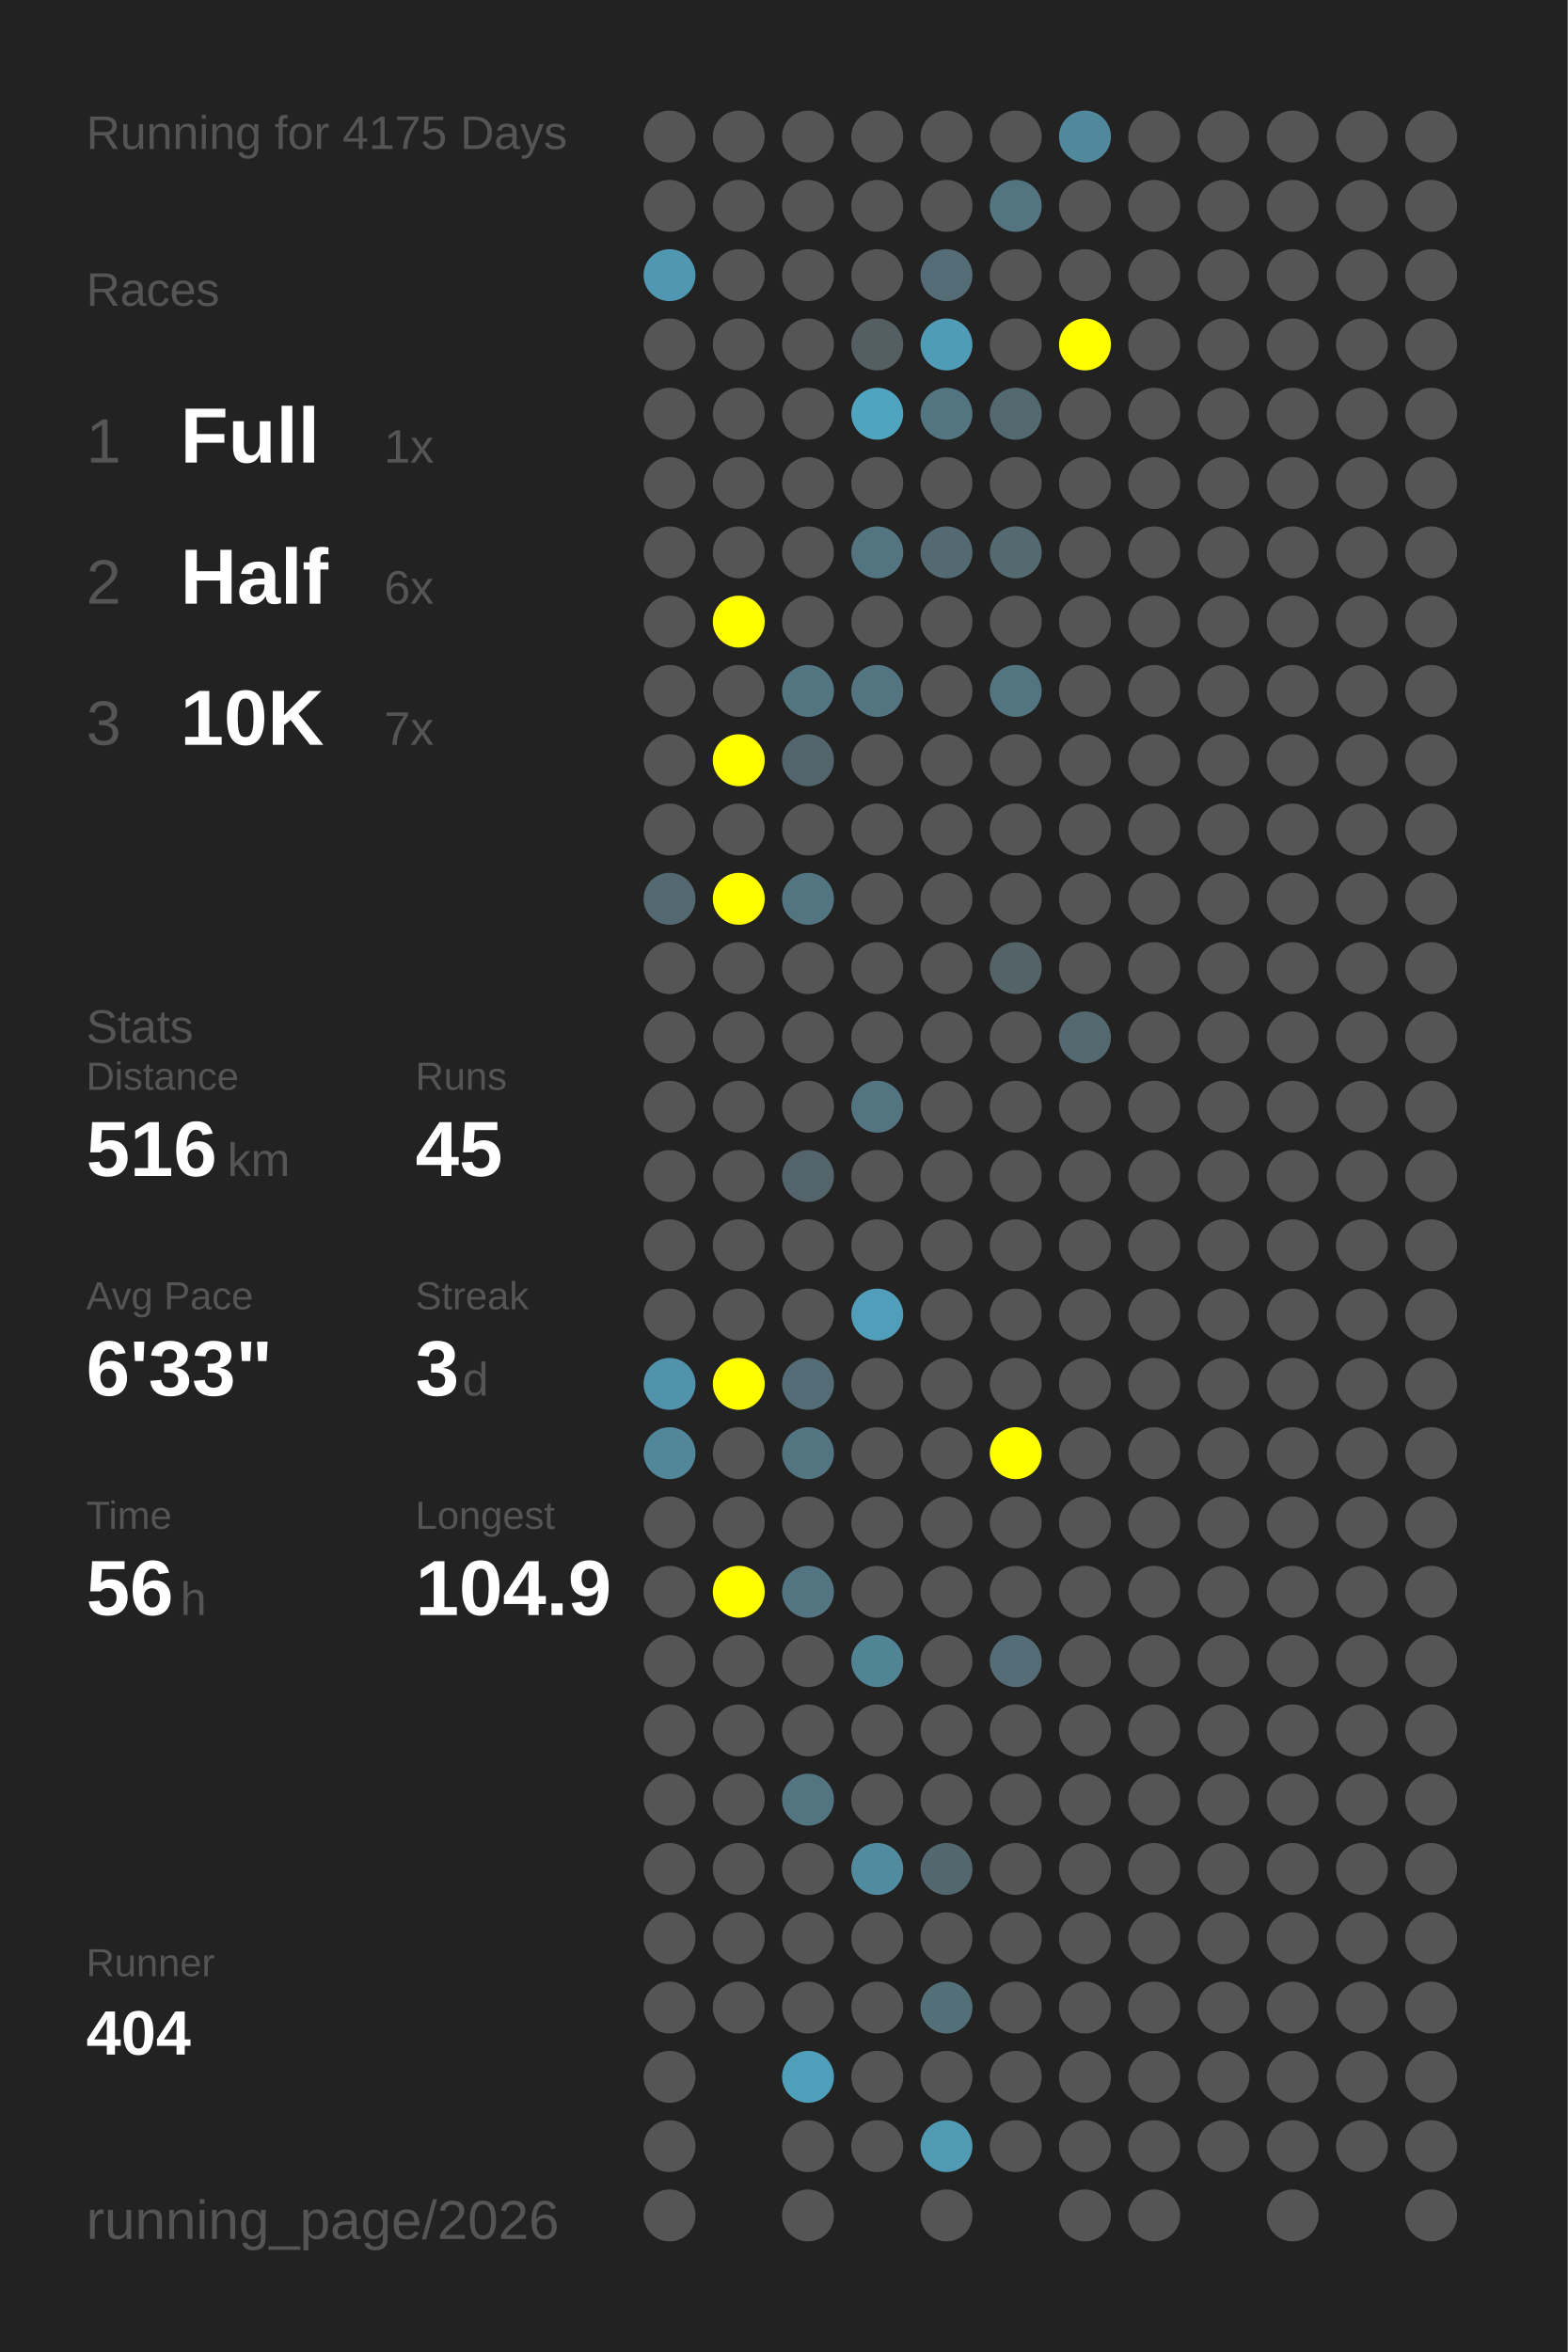
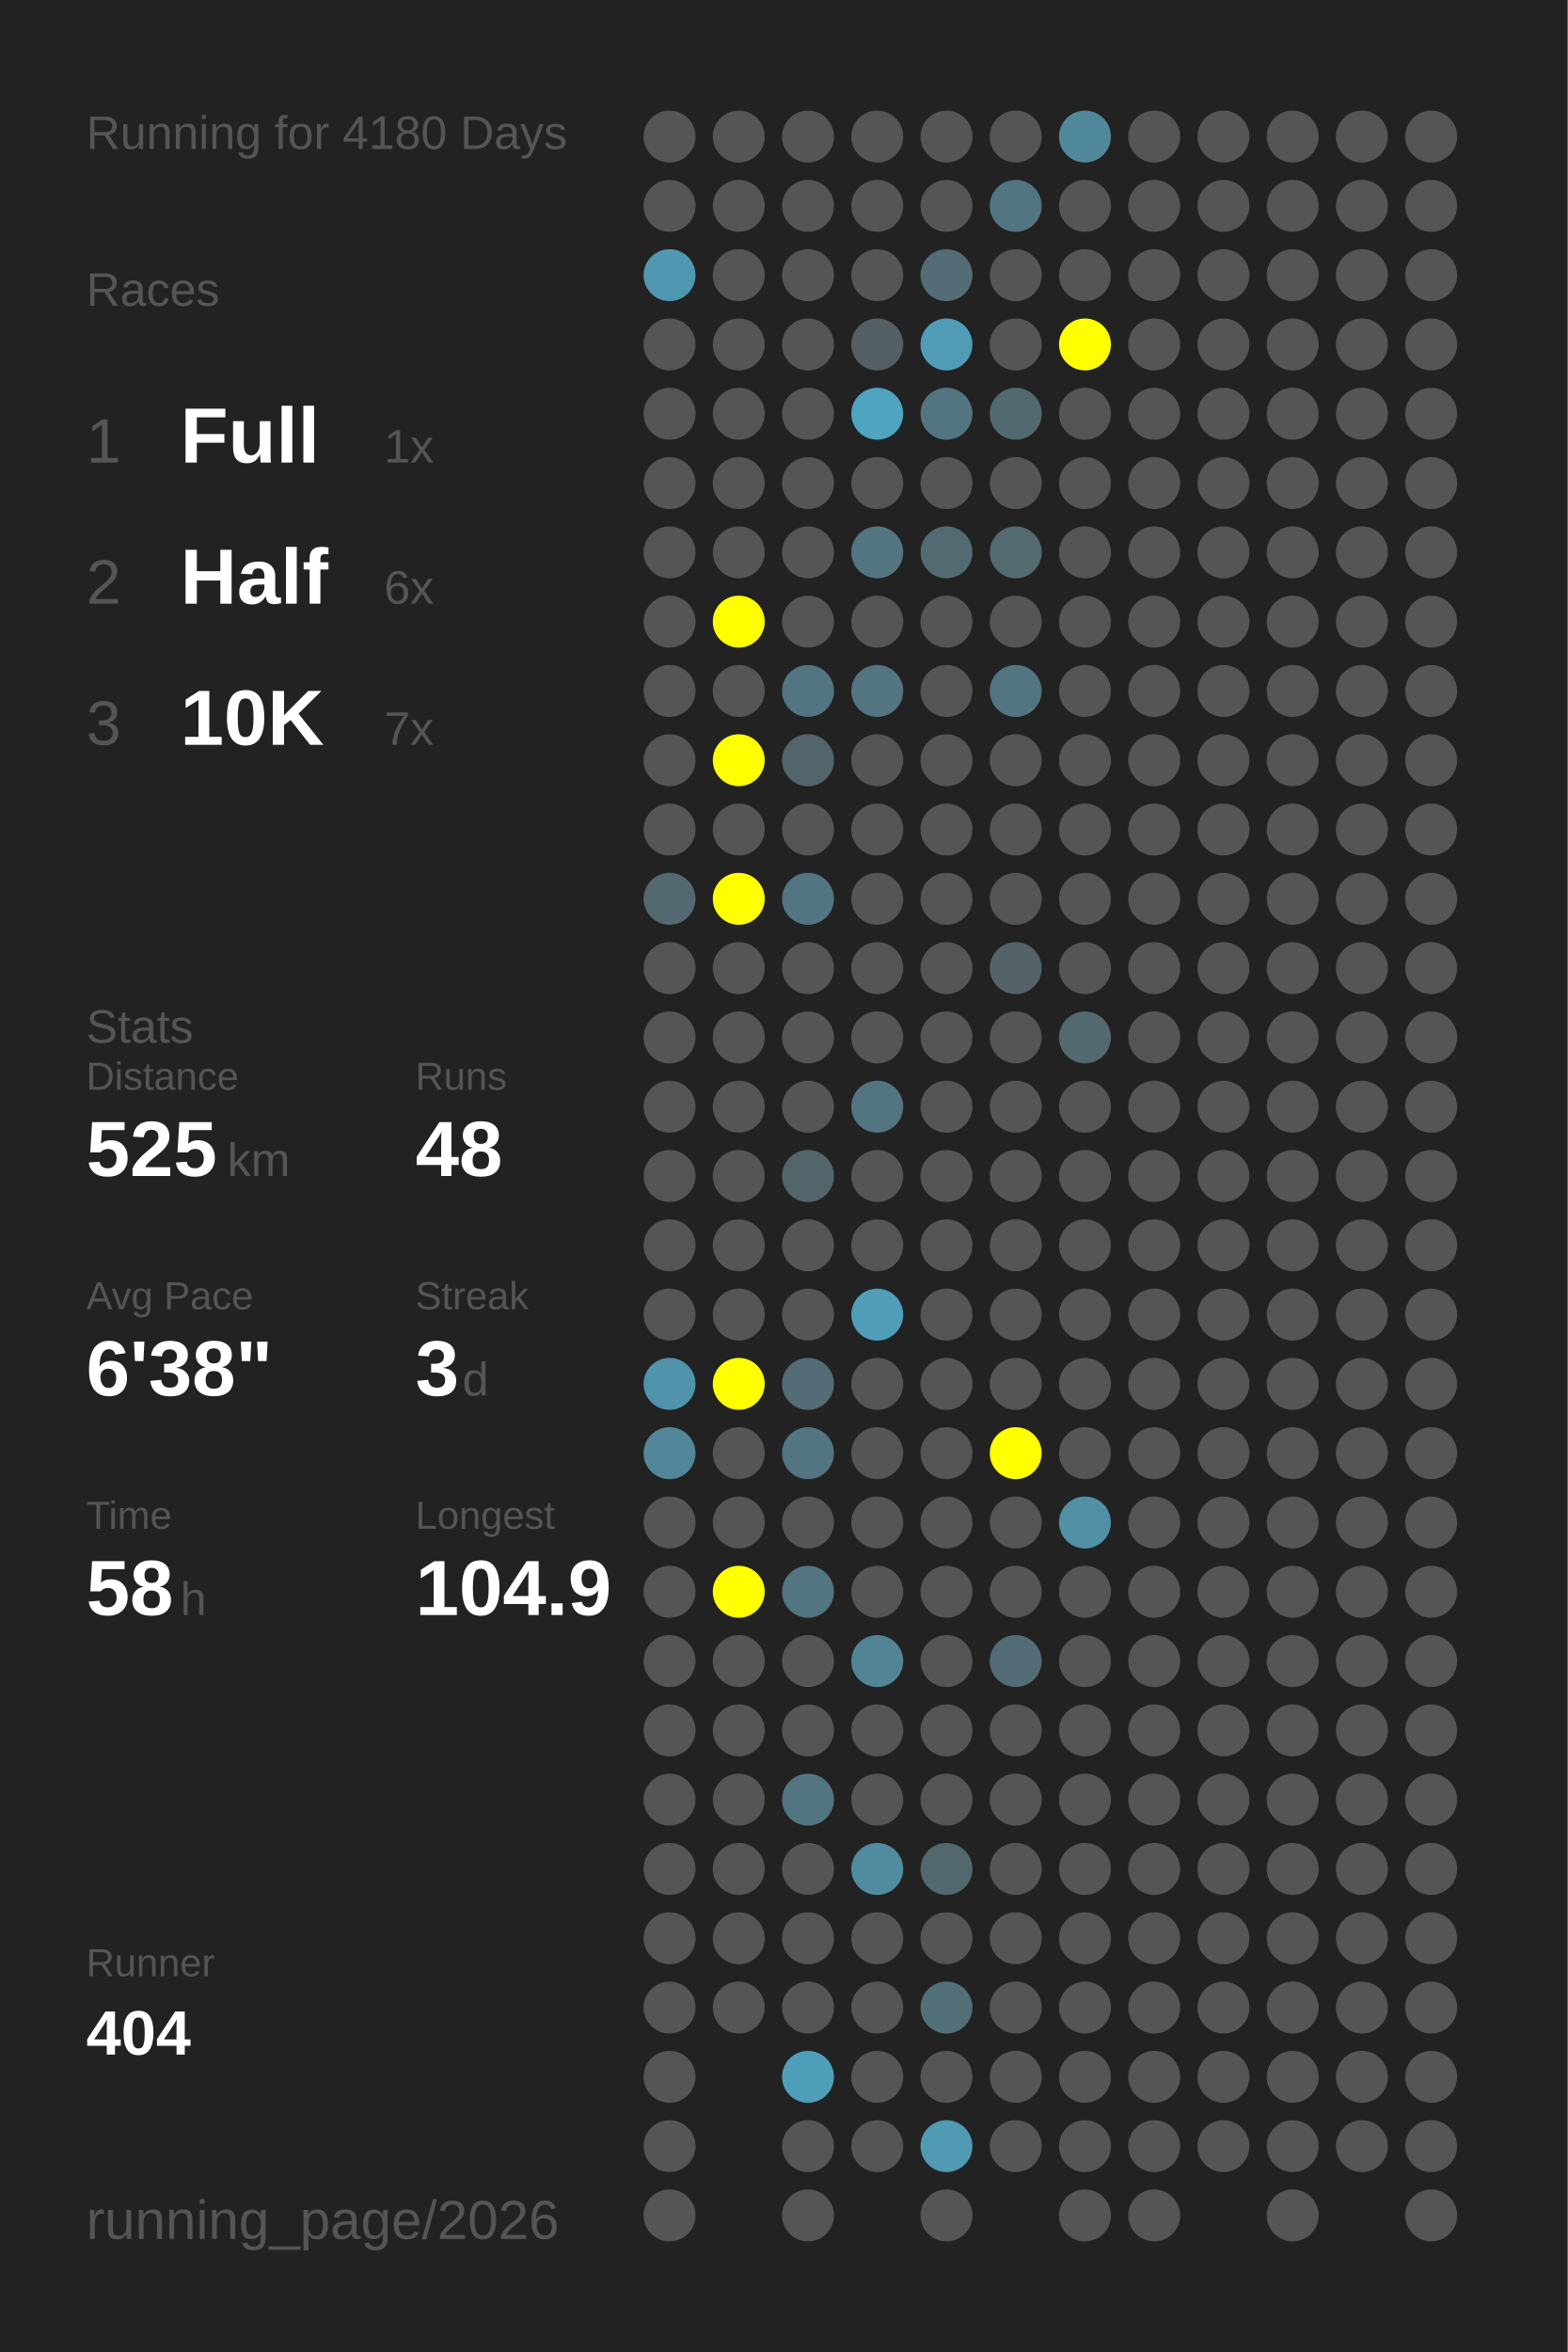
<svg xmlns="http://www.w3.org/2000/svg" baseProfile="full" height="300mm" version="1.1" viewBox="0,0,200,300" width="200mm">
  <defs />
  <rect fill="#222222" height="300" width="200" x="0" y="0" />
-   <text fill="#555555" style="font-size:6px; font-family:Arial;" x="11" y="19">Running for 4175 Days</text>
+   <text fill="#555555" style="font-size:6px; font-family:Arial;" x="11" y="19">Running for 4180 Days</text>
  <text fill="#555555" style="font-size:6px; font-family:Arial;" x="11" y="39">Races</text>
  <text fill="#555555" style="font-size:8px; font-family:Arial;" x="11" y="59">1</text>
  <text fill="#FFFFFF" style="font-size:10px; font-family:Arial; font-weight:bold;" x="23" y="59">Full</text>
  <text fill="#555555" style="font-size:6px; font-family:Arial;" x="49" y="59">1x</text>
  <text fill="#555555" style="font-size:8px; font-family:Arial;" x="11" y="77">2</text>
  <text fill="#FFFFFF" style="font-size:10px; font-family:Arial; font-weight:bold;" x="23" y="77">Half</text>
  <text fill="#555555" style="font-size:6px; font-family:Arial;" x="49" y="77">6x</text>
  <text fill="#555555" style="font-size:8px; font-family:Arial;" x="11" y="95">3</text>
  <text fill="#FFFFFF" style="font-size:10px; font-family:Arial; font-weight:bold;" x="23" y="95">10K</text>
  <text fill="#555555" style="font-size:6px; font-family:Arial;" x="49" y="95">7x</text>
  <text fill="#555555" style="font-size:6px; font-family:Arial;" x="11" y="133">Stats</text>
  <text fill="#555555" style="font-size:5px; font-family:Arial;" x="11" y="139">Distance</text>
-   <text fill="#FFFFFF" style="font-size:10px; font-family:Arial; font-weight:bold;" x="11" y="150">516</text>
+   <text fill="#FFFFFF" style="font-size:10px; font-family:Arial; font-weight:bold;" x="11" y="150">525</text>
  <text fill="#555555" style="font-size:6px; font-family:Arial;" x="29" y="150">km</text>
  <text fill="#555555" style="font-size:5px; font-family:Arial;" x="53" y="139">Runs</text>
-   <text fill="#FFFFFF" style="font-size:10px; font-family:Arial; font-weight:bold;" x="53" y="150">45</text>
+   <text fill="#FFFFFF" style="font-size:10px; font-family:Arial; font-weight:bold;" x="53" y="150">48</text>
  <text fill="#555555" style="font-size:5px; font-family:Arial;" x="11" y="167">Avg Pace</text>
-   <text fill="#FFFFFF" style="font-size:10px; font-family:Arial; font-weight:bold;" x="11" y="178">6'33"</text>
+   <text fill="#FFFFFF" style="font-size:10px; font-family:Arial; font-weight:bold;" x="11" y="178">6'38"</text>
  <text fill="#555555" style="font-size:5px; font-family:Arial;" x="53" y="167">Streak</text>
  <text fill="#FFFFFF" style="font-size:10px; font-family:Arial; font-weight:bold;" x="53" y="178">3</text>
  <text fill="#555555" style="font-size:6px; font-family:Arial;" x="59" y="178">d</text>
  <text fill="#555555" style="font-size:5px; font-family:Arial;" x="11" y="195">Time</text>
-   <text fill="#FFFFFF" style="font-size:10px; font-family:Arial; font-weight:bold;" x="11" y="206">56</text>
+   <text fill="#FFFFFF" style="font-size:10px; font-family:Arial; font-weight:bold;" x="11" y="206">58</text>
  <text fill="#555555" style="font-size:6px; font-family:Arial;" x="23" y="206">h</text>
  <text fill="#555555" style="font-size:5px; font-family:Arial;" x="53" y="195">Longest</text>
  <text fill="#FFFFFF" style="font-size:10px; font-family:Arial; font-weight:bold;" x="53" y="206">104.9</text>
  <text fill="#555555" style="font-size:5px; font-family:Arial;" x="11" y="252.065">Runner</text>
  <text fill="#FFFFFF" style="font-size:8px; font-family:Arial; font-weight:bold;" x="11" y="262.065">404</text>
  <text fill="#555555" style="font-size:7px; font-family:Arial;" x="11" y="285.581">running_page/2026</text>
  <circle cx="85.417" cy="17.419" fill="#555555" r="3.312" />
  <circle cx="85.417" cy="26.258" fill="#555555" r="3.312" />
  <circle cx="85.417" cy="35.097" fill="#5098b1" r="3.312" />
  <circle cx="85.417" cy="43.935" fill="#555555" r="3.312" />
  <circle cx="85.417" cy="52.774" fill="#555555" r="3.312" />
  <circle cx="85.417" cy="61.613" fill="#555555" r="3.312" />
  <circle cx="85.417" cy="70.452" fill="#555555" r="3.312" />
  <circle cx="85.417" cy="79.29" fill="#555555" r="3.312" />
  <circle cx="85.417" cy="88.129" fill="#555555" r="3.312" />
  <circle cx="85.417" cy="96.968" fill="#555555" r="3.312" />
  <circle cx="85.417" cy="105.806" fill="#555555" r="3.312" />
  <circle cx="85.417" cy="114.645" fill="#536870" r="3.312" />
  <circle cx="85.417" cy="123.484" fill="#555555" r="3.312" />
  <circle cx="85.417" cy="132.323" fill="#555555" r="3.312" />
  <circle cx="85.417" cy="141.161" fill="#555555" r="3.312" />
  <circle cx="85.417" cy="150" fill="#555555" r="3.312" />
  <circle cx="85.417" cy="158.839" fill="#555555" r="3.312" />
  <circle cx="85.417" cy="167.677" fill="#555555" r="3.312" />
  <circle cx="85.417" cy="176.516" fill="#5093aa" r="3.312" />
  <circle cx="85.417" cy="185.355" fill="#518799" r="3.312" />
  <circle cx="85.417" cy="194.194" fill="#555555" r="3.312" />
  <circle cx="85.417" cy="203.032" fill="#555555" r="3.312" />
  <circle cx="85.417" cy="211.871" fill="#555555" r="3.312" />
  <circle cx="85.417" cy="220.71" fill="#555555" r="3.312" />
  <circle cx="85.417" cy="229.548" fill="#555555" r="3.312" />
  <circle cx="85.417" cy="238.387" fill="#555555" r="3.312" />
  <circle cx="85.417" cy="247.226" fill="#555555" r="3.312" />
  <circle cx="85.417" cy="256.065" fill="#555555" r="3.312" />
  <circle cx="85.417" cy="264.903" fill="#555555" r="3.312" />
  <circle cx="85.417" cy="273.742" fill="#555555" r="3.312" />
  <circle cx="85.417" cy="282.581" fill="#555555" r="3.312" />
  <circle cx="94.25" cy="17.419" fill="#555555" r="3.312" />
  <circle cx="94.25" cy="26.258" fill="#555555" r="3.312" />
  <circle cx="94.25" cy="35.097" fill="#555555" r="3.312" />
  <circle cx="94.25" cy="43.935" fill="#555555" r="3.312" />
  <circle cx="94.25" cy="52.774" fill="#555555" r="3.312" />
  <circle cx="94.25" cy="61.613" fill="#555555" r="3.312" />
  <circle cx="94.25" cy="70.452" fill="#555555" r="3.312" />
  <circle cx="94.25" cy="79.29" fill="#FFFF00" r="3.312" />
  <circle cx="94.25" cy="88.129" fill="#555555" r="3.312" />
  <circle cx="94.25" cy="96.968" fill="#FFFF00" r="3.312" />
  <circle cx="94.25" cy="105.806" fill="#555555" r="3.312" />
  <circle cx="94.25" cy="114.645" fill="#FFFF00" r="3.312" />
  <circle cx="94.25" cy="123.484" fill="#555555" r="3.312" />
  <circle cx="94.25" cy="132.323" fill="#555555" r="3.312" />
  <circle cx="94.25" cy="141.161" fill="#555555" r="3.312" />
  <circle cx="94.25" cy="150" fill="#555555" r="3.312" />
  <circle cx="94.25" cy="158.839" fill="#555555" r="3.312" />
  <circle cx="94.25" cy="167.677" fill="#555555" r="3.312" />
  <circle cx="94.25" cy="176.516" fill="#FFFF00" r="3.312" />
  <circle cx="94.25" cy="185.355" fill="#555555" r="3.312" />
  <circle cx="94.25" cy="194.194" fill="#555555" r="3.312" />
  <circle cx="94.25" cy="203.032" fill="#FFFF00" r="3.312" />
  <circle cx="94.25" cy="211.871" fill="#555555" r="3.312" />
  <circle cx="94.25" cy="220.71" fill="#555555" r="3.312" />
  <circle cx="94.25" cy="229.548" fill="#555555" r="3.312" />
  <circle cx="94.25" cy="238.387" fill="#555555" r="3.312" />
  <circle cx="94.25" cy="247.226" fill="#555555" r="3.312" />
  <circle cx="94.25" cy="256.065" fill="#555555" r="3.312" />
  <circle cx="103.083" cy="17.419" fill="#555555" r="3.312" />
  <circle cx="103.083" cy="26.258" fill="#555555" r="3.312" />
  <circle cx="103.083" cy="35.097" fill="#555555" r="3.312" />
  <circle cx="103.083" cy="43.935" fill="#555555" r="3.312" />
  <circle cx="103.083" cy="52.774" fill="#555555" r="3.312" />
  <circle cx="103.083" cy="61.613" fill="#555555" r="3.312" />
  <circle cx="103.083" cy="70.452" fill="#555555" r="3.312" />
  <circle cx="103.083" cy="79.29" fill="#555555" r="3.312" />
  <circle cx="103.083" cy="88.129" fill="#527581" r="3.312" />
  <circle cx="103.083" cy="96.968" fill="#53656c" r="3.312" />
  <circle cx="103.083" cy="105.806" fill="#555555" r="3.312" />
  <circle cx="103.083" cy="114.645" fill="#527581" r="3.312" />
  <circle cx="103.083" cy="123.484" fill="#555555" r="3.312" />
  <circle cx="103.083" cy="132.323" fill="#555555" r="3.312" />
  <circle cx="103.083" cy="141.161" fill="#555555" r="3.312" />
  <circle cx="103.083" cy="150" fill="#53656b" r="3.312" />
  <circle cx="103.083" cy="158.839" fill="#555555" r="3.312" />
  <circle cx="103.083" cy="167.677" fill="#555555" r="3.312" />
  <circle cx="103.083" cy="176.516" fill="#536c75" r="3.312" />
  <circle cx="103.083" cy="185.355" fill="#527581" r="3.312" />
  <circle cx="103.083" cy="194.194" fill="#555555" r="3.312" />
  <circle cx="103.083" cy="203.032" fill="#527581" r="3.312" />
  <circle cx="103.083" cy="211.871" fill="#555555" r="3.312" />
  <circle cx="103.083" cy="220.71" fill="#555555" r="3.312" />
  <circle cx="103.083" cy="229.548" fill="#527581" r="3.312" />
  <circle cx="103.083" cy="238.387" fill="#555555" r="3.312" />
  <circle cx="103.083" cy="247.226" fill="#555555" r="3.312" />
  <circle cx="103.083" cy="256.065" fill="#555555" r="3.312" />
  <circle cx="103.083" cy="264.903" fill="#509fba" r="3.312" />
  <circle cx="103.083" cy="273.742" fill="#555555" r="3.312" />
  <circle cx="103.083" cy="282.581" fill="#555555" r="3.312" />
  <circle cx="111.917" cy="17.419" fill="#555555" r="3.312" />
  <circle cx="111.917" cy="26.258" fill="#555555" r="3.312" />
  <circle cx="111.917" cy="35.097" fill="#555555" r="3.312" />
  <circle cx="111.917" cy="43.935" fill="#545f63" r="3.312" />
  <circle cx="111.917" cy="52.774" fill="#4fa4c0" r="3.312" />
  <circle cx="111.917" cy="61.613" fill="#555555" r="3.312" />
  <circle cx="111.917" cy="70.452" fill="#527581" r="3.312" />
  <circle cx="111.917" cy="79.29" fill="#555555" r="3.312" />
  <circle cx="111.917" cy="88.129" fill="#527581" r="3.312" />
  <circle cx="111.917" cy="96.968" fill="#555555" r="3.312" />
  <circle cx="111.917" cy="105.806" fill="#555555" r="3.312" />
  <circle cx="111.917" cy="114.645" fill="#555555" r="3.312" />
  <circle cx="111.917" cy="123.484" fill="#555555" r="3.312" />
  <circle cx="111.917" cy="132.323" fill="#555555" r="3.312" />
  <circle cx="111.917" cy="141.161" fill="#527581" r="3.312" />
  <circle cx="111.917" cy="150" fill="#555555" r="3.312" />
  <circle cx="111.917" cy="158.839" fill="#555555" r="3.312" />
  <circle cx="111.917" cy="167.677" fill="#509eb9" r="3.312" />
  <circle cx="111.917" cy="176.516" fill="#555555" r="3.312" />
  <circle cx="111.917" cy="185.355" fill="#555555" r="3.312" />
  <circle cx="111.917" cy="194.194" fill="#555555" r="3.312" />
  <circle cx="111.917" cy="203.032" fill="#555555" r="3.312" />
  <circle cx="111.917" cy="211.871" fill="#518495" r="3.312" />
  <circle cx="111.917" cy="220.71" fill="#555555" r="3.312" />
  <circle cx="111.917" cy="229.548" fill="#555555" r="3.312" />
  <circle cx="111.917" cy="238.387" fill="#518b9f" r="3.312" />
  <circle cx="111.917" cy="247.226" fill="#555555" r="3.312" />
  <circle cx="111.917" cy="256.065" fill="#555555" r="3.312" />
  <circle cx="111.917" cy="264.903" fill="#555555" r="3.312" />
  <circle cx="111.917" cy="273.742" fill="#555555" r="3.312" />
  <circle cx="120.75" cy="17.419" fill="#555555" r="3.312" />
  <circle cx="120.75" cy="26.258" fill="#555555" r="3.312" />
  <circle cx="120.75" cy="35.097" fill="#536c75" r="3.312" />
  <circle cx="120.75" cy="43.935" fill="#509cb6" r="3.312" />
  <circle cx="120.75" cy="52.774" fill="#527581" r="3.312" />
  <circle cx="120.75" cy="61.613" fill="#555555" r="3.312" />
  <circle cx="120.75" cy="70.452" fill="#536a72" r="3.312" />
  <circle cx="120.75" cy="79.29" fill="#555555" r="3.312" />
  <circle cx="120.75" cy="88.129" fill="#555555" r="3.312" />
  <circle cx="120.75" cy="96.968" fill="#555555" r="3.312" />
  <circle cx="120.75" cy="105.806" fill="#555555" r="3.312" />
  <circle cx="120.75" cy="114.645" fill="#555555" r="3.312" />
  <circle cx="120.75" cy="123.484" fill="#555555" r="3.312" />
  <circle cx="120.75" cy="132.323" fill="#555555" r="3.312" />
  <circle cx="120.75" cy="141.161" fill="#555555" r="3.312" />
  <circle cx="120.75" cy="150" fill="#555555" r="3.312" />
  <circle cx="120.75" cy="158.839" fill="#555555" r="3.312" />
  <circle cx="120.75" cy="167.677" fill="#555555" r="3.312" />
  <circle cx="120.75" cy="176.516" fill="#555555" r="3.312" />
  <circle cx="120.75" cy="185.355" fill="#555555" r="3.312" />
  <circle cx="120.75" cy="194.194" fill="#555555" r="3.312" />
  <circle cx="120.75" cy="203.032" fill="#555555" r="3.312" />
  <circle cx="120.75" cy="211.871" fill="#555555" r="3.312" />
  <circle cx="120.75" cy="220.71" fill="#555555" r="3.312" />
  <circle cx="120.75" cy="229.548" fill="#555555" r="3.312" />
  <circle cx="120.75" cy="238.387" fill="#53676e" r="3.312" />
  <circle cx="120.75" cy="247.226" fill="#555555" r="3.312" />
  <circle cx="120.75" cy="256.065" fill="#536f78" r="3.312" />
  <circle cx="120.75" cy="264.903" fill="#555555" r="3.312" />
  <circle cx="120.75" cy="273.742" fill="#509ab3" r="3.312" />
  <circle cx="120.75" cy="282.581" fill="#555555" r="3.312" />
  <circle cx="129.583" cy="17.419" fill="#555555" r="3.312" />
  <circle cx="129.583" cy="26.258" fill="#527581" r="3.312" />
  <circle cx="129.583" cy="35.097" fill="#555555" r="3.312" />
  <circle cx="129.583" cy="43.935" fill="#555555" r="3.312" />
  <circle cx="129.583" cy="52.774" fill="#536970" r="3.312" />
  <circle cx="129.583" cy="61.613" fill="#555555" r="3.312" />
  <circle cx="129.583" cy="70.452" fill="#536a71" r="3.312" />
  <circle cx="129.583" cy="79.29" fill="#555555" r="3.312" />
  <circle cx="129.583" cy="88.129" fill="#527581" r="3.312" />
  <circle cx="129.583" cy="96.968" fill="#555555" r="3.312" />
  <circle cx="129.583" cy="105.806" fill="#555555" r="3.312" />
  <circle cx="129.583" cy="114.645" fill="#555555" r="3.312" />
  <circle cx="129.583" cy="123.484" fill="#546368" r="3.312" />
  <circle cx="129.583" cy="132.323" fill="#555555" r="3.312" />
  <circle cx="129.583" cy="141.161" fill="#555555" r="3.312" />
  <circle cx="129.583" cy="150" fill="#555555" r="3.312" />
  <circle cx="129.583" cy="158.839" fill="#555555" r="3.312" />
  <circle cx="129.583" cy="167.677" fill="#555555" r="3.312" />
  <circle cx="129.583" cy="176.516" fill="#555555" r="3.312" />
  <circle cx="129.583" cy="185.355" fill="#FFFF00" r="3.312" />
  <circle cx="129.583" cy="194.194" fill="#555555" r="3.312" />
  <circle cx="129.583" cy="203.032" fill="#555555" r="3.312" />
  <circle cx="129.583" cy="211.871" fill="#536c75" r="3.312" />
  <circle cx="129.583" cy="220.71" fill="#555555" r="3.312" />
  <circle cx="129.583" cy="229.548" fill="#555555" r="3.312" />
  <circle cx="129.583" cy="238.387" fill="#555555" r="3.312" />
  <circle cx="129.583" cy="247.226" fill="#555555" r="3.312" />
  <circle cx="129.583" cy="256.065" fill="#555555" r="3.312" />
  <circle cx="129.583" cy="264.903" fill="#555555" r="3.312" />
  <circle cx="129.583" cy="273.742" fill="#555555" r="3.312" />
  <circle cx="138.417" cy="17.419" fill="#51899c" r="3.312" />
  <circle cx="138.417" cy="26.258" fill="#555555" r="3.312" />
  <circle cx="138.417" cy="35.097" fill="#555555" r="3.312" />
  <circle cx="138.417" cy="43.935" fill="#FFFF00" r="3.312" />
  <circle cx="138.417" cy="52.774" fill="#555555" r="3.312" />
  <circle cx="138.417" cy="61.613" fill="#555555" r="3.312" />
  <circle cx="138.417" cy="70.452" fill="#555555" r="3.312" />
  <circle cx="138.417" cy="79.29" fill="#555555" r="3.312" />
  <circle cx="138.417" cy="88.129" fill="#555555" r="3.312" />
  <circle cx="138.417" cy="96.968" fill="#555555" r="3.312" />
  <circle cx="138.417" cy="105.806" fill="#555555" r="3.312" />
  <circle cx="138.417" cy="114.645" fill="#555555" r="3.312" />
  <circle cx="138.417" cy="123.484" fill="#555555" r="3.312" />
  <circle cx="138.417" cy="132.323" fill="#53686f" r="3.312" />
  <circle cx="138.417" cy="141.161" fill="#555555" r="3.312" />
  <circle cx="138.417" cy="150" fill="#555555" r="3.312" />
  <circle cx="138.417" cy="158.839" fill="#555555" r="3.312" />
  <circle cx="138.417" cy="167.677" fill="#555555" r="3.312" />
  <circle cx="138.417" cy="176.516" fill="#555555" r="3.312" />
  <circle cx="138.417" cy="185.355" fill="#555555" r="3.312" />
-   <circle cx="138.417" cy="194.194" fill="#555555" r="3.312" />
+   <circle cx="138.417" cy="194.194" fill="#5190a5" r="3.312" />
  <circle cx="138.417" cy="203.032" fill="#555555" r="3.312" />
  <circle cx="138.417" cy="211.871" fill="#555555" r="3.312" />
  <circle cx="138.417" cy="220.71" fill="#555555" r="3.312" />
  <circle cx="138.417" cy="229.548" fill="#555555" r="3.312" />
  <circle cx="138.417" cy="238.387" fill="#555555" r="3.312" />
  <circle cx="138.417" cy="247.226" fill="#555555" r="3.312" />
  <circle cx="138.417" cy="256.065" fill="#555555" r="3.312" />
  <circle cx="138.417" cy="264.903" fill="#555555" r="3.312" />
  <circle cx="138.417" cy="273.742" fill="#555555" r="3.312" />
  <circle cx="138.417" cy="282.581" fill="#555555" r="3.312" />
  <circle cx="147.25" cy="17.419" fill="#555555" r="3.312" />
  <circle cx="147.25" cy="26.258" fill="#555555" r="3.312" />
  <circle cx="147.25" cy="35.097" fill="#555555" r="3.312" />
  <circle cx="147.25" cy="43.935" fill="#555555" r="3.312" />
  <circle cx="147.25" cy="52.774" fill="#555555" r="3.312" />
  <circle cx="147.25" cy="61.613" fill="#555555" r="3.312" />
  <circle cx="147.25" cy="70.452" fill="#555555" r="3.312" />
  <circle cx="147.25" cy="79.29" fill="#555555" r="3.312" />
  <circle cx="147.25" cy="88.129" fill="#555555" r="3.312" />
  <circle cx="147.25" cy="96.968" fill="#555555" r="3.312" />
  <circle cx="147.25" cy="105.806" fill="#555555" r="3.312" />
  <circle cx="147.25" cy="114.645" fill="#555555" r="3.312" />
  <circle cx="147.25" cy="123.484" fill="#555555" r="3.312" />
  <circle cx="147.25" cy="132.323" fill="#555555" r="3.312" />
  <circle cx="147.25" cy="141.161" fill="#555555" r="3.312" />
  <circle cx="147.25" cy="150" fill="#555555" r="3.312" />
  <circle cx="147.25" cy="158.839" fill="#555555" r="3.312" />
  <circle cx="147.25" cy="167.677" fill="#555555" r="3.312" />
  <circle cx="147.25" cy="176.516" fill="#555555" r="3.312" />
  <circle cx="147.25" cy="185.355" fill="#555555" r="3.312" />
  <circle cx="147.25" cy="194.194" fill="#555555" r="3.312" />
  <circle cx="147.25" cy="203.032" fill="#555555" r="3.312" />
  <circle cx="147.25" cy="211.871" fill="#555555" r="3.312" />
  <circle cx="147.25" cy="220.71" fill="#555555" r="3.312" />
  <circle cx="147.25" cy="229.548" fill="#555555" r="3.312" />
  <circle cx="147.25" cy="238.387" fill="#555555" r="3.312" />
  <circle cx="147.25" cy="247.226" fill="#555555" r="3.312" />
  <circle cx="147.25" cy="256.065" fill="#555555" r="3.312" />
  <circle cx="147.25" cy="264.903" fill="#555555" r="3.312" />
  <circle cx="147.25" cy="273.742" fill="#555555" r="3.312" />
  <circle cx="147.25" cy="282.581" fill="#555555" r="3.312" />
  <circle cx="156.083" cy="17.419" fill="#555555" r="3.312" />
  <circle cx="156.083" cy="26.258" fill="#555555" r="3.312" />
  <circle cx="156.083" cy="35.097" fill="#555555" r="3.312" />
  <circle cx="156.083" cy="43.935" fill="#555555" r="3.312" />
  <circle cx="156.083" cy="52.774" fill="#555555" r="3.312" />
  <circle cx="156.083" cy="61.613" fill="#555555" r="3.312" />
  <circle cx="156.083" cy="70.452" fill="#555555" r="3.312" />
  <circle cx="156.083" cy="79.29" fill="#555555" r="3.312" />
  <circle cx="156.083" cy="88.129" fill="#555555" r="3.312" />
  <circle cx="156.083" cy="96.968" fill="#555555" r="3.312" />
  <circle cx="156.083" cy="105.806" fill="#555555" r="3.312" />
  <circle cx="156.083" cy="114.645" fill="#555555" r="3.312" />
  <circle cx="156.083" cy="123.484" fill="#555555" r="3.312" />
  <circle cx="156.083" cy="132.323" fill="#555555" r="3.312" />
  <circle cx="156.083" cy="141.161" fill="#555555" r="3.312" />
  <circle cx="156.083" cy="150" fill="#555555" r="3.312" />
  <circle cx="156.083" cy="158.839" fill="#555555" r="3.312" />
  <circle cx="156.083" cy="167.677" fill="#555555" r="3.312" />
  <circle cx="156.083" cy="176.516" fill="#555555" r="3.312" />
  <circle cx="156.083" cy="185.355" fill="#555555" r="3.312" />
  <circle cx="156.083" cy="194.194" fill="#555555" r="3.312" />
  <circle cx="156.083" cy="203.032" fill="#555555" r="3.312" />
  <circle cx="156.083" cy="211.871" fill="#555555" r="3.312" />
  <circle cx="156.083" cy="220.71" fill="#555555" r="3.312" />
  <circle cx="156.083" cy="229.548" fill="#555555" r="3.312" />
  <circle cx="156.083" cy="238.387" fill="#555555" r="3.312" />
  <circle cx="156.083" cy="247.226" fill="#555555" r="3.312" />
  <circle cx="156.083" cy="256.065" fill="#555555" r="3.312" />
  <circle cx="156.083" cy="264.903" fill="#555555" r="3.312" />
  <circle cx="156.083" cy="273.742" fill="#555555" r="3.312" />
  <circle cx="164.917" cy="17.419" fill="#555555" r="3.312" />
  <circle cx="164.917" cy="26.258" fill="#555555" r="3.312" />
  <circle cx="164.917" cy="35.097" fill="#555555" r="3.312" />
  <circle cx="164.917" cy="43.935" fill="#555555" r="3.312" />
  <circle cx="164.917" cy="52.774" fill="#555555" r="3.312" />
  <circle cx="164.917" cy="61.613" fill="#555555" r="3.312" />
  <circle cx="164.917" cy="70.452" fill="#555555" r="3.312" />
  <circle cx="164.917" cy="79.29" fill="#555555" r="3.312" />
  <circle cx="164.917" cy="88.129" fill="#555555" r="3.312" />
  <circle cx="164.917" cy="96.968" fill="#555555" r="3.312" />
  <circle cx="164.917" cy="105.806" fill="#555555" r="3.312" />
  <circle cx="164.917" cy="114.645" fill="#555555" r="3.312" />
  <circle cx="164.917" cy="123.484" fill="#555555" r="3.312" />
  <circle cx="164.917" cy="132.323" fill="#555555" r="3.312" />
  <circle cx="164.917" cy="141.161" fill="#555555" r="3.312" />
  <circle cx="164.917" cy="150" fill="#555555" r="3.312" />
  <circle cx="164.917" cy="158.839" fill="#555555" r="3.312" />
  <circle cx="164.917" cy="167.677" fill="#555555" r="3.312" />
  <circle cx="164.917" cy="176.516" fill="#555555" r="3.312" />
  <circle cx="164.917" cy="185.355" fill="#555555" r="3.312" />
  <circle cx="164.917" cy="194.194" fill="#555555" r="3.312" />
  <circle cx="164.917" cy="203.032" fill="#555555" r="3.312" />
  <circle cx="164.917" cy="211.871" fill="#555555" r="3.312" />
  <circle cx="164.917" cy="220.71" fill="#555555" r="3.312" />
  <circle cx="164.917" cy="229.548" fill="#555555" r="3.312" />
  <circle cx="164.917" cy="238.387" fill="#555555" r="3.312" />
  <circle cx="164.917" cy="247.226" fill="#555555" r="3.312" />
  <circle cx="164.917" cy="256.065" fill="#555555" r="3.312" />
  <circle cx="164.917" cy="264.903" fill="#555555" r="3.312" />
  <circle cx="164.917" cy="273.742" fill="#555555" r="3.312" />
  <circle cx="164.917" cy="282.581" fill="#555555" r="3.312" />
  <circle cx="173.75" cy="17.419" fill="#555555" r="3.312" />
  <circle cx="173.75" cy="26.258" fill="#555555" r="3.312" />
  <circle cx="173.75" cy="35.097" fill="#555555" r="3.312" />
  <circle cx="173.75" cy="43.935" fill="#555555" r="3.312" />
  <circle cx="173.75" cy="52.774" fill="#555555" r="3.312" />
  <circle cx="173.75" cy="61.613" fill="#555555" r="3.312" />
  <circle cx="173.75" cy="70.452" fill="#555555" r="3.312" />
  <circle cx="173.75" cy="79.29" fill="#555555" r="3.312" />
  <circle cx="173.75" cy="88.129" fill="#555555" r="3.312" />
  <circle cx="173.75" cy="96.968" fill="#555555" r="3.312" />
  <circle cx="173.75" cy="105.806" fill="#555555" r="3.312" />
  <circle cx="173.75" cy="114.645" fill="#555555" r="3.312" />
  <circle cx="173.75" cy="123.484" fill="#555555" r="3.312" />
  <circle cx="173.75" cy="132.323" fill="#555555" r="3.312" />
  <circle cx="173.75" cy="141.161" fill="#555555" r="3.312" />
  <circle cx="173.75" cy="150" fill="#555555" r="3.312" />
  <circle cx="173.75" cy="158.839" fill="#555555" r="3.312" />
  <circle cx="173.75" cy="167.677" fill="#555555" r="3.312" />
  <circle cx="173.75" cy="176.516" fill="#555555" r="3.312" />
  <circle cx="173.75" cy="185.355" fill="#555555" r="3.312" />
  <circle cx="173.75" cy="194.194" fill="#555555" r="3.312" />
  <circle cx="173.75" cy="203.032" fill="#555555" r="3.312" />
  <circle cx="173.75" cy="211.871" fill="#555555" r="3.312" />
  <circle cx="173.75" cy="220.71" fill="#555555" r="3.312" />
  <circle cx="173.75" cy="229.548" fill="#555555" r="3.312" />
  <circle cx="173.75" cy="238.387" fill="#555555" r="3.312" />
  <circle cx="173.75" cy="247.226" fill="#555555" r="3.312" />
  <circle cx="173.75" cy="256.065" fill="#555555" r="3.312" />
  <circle cx="173.75" cy="264.903" fill="#555555" r="3.312" />
  <circle cx="173.75" cy="273.742" fill="#555555" r="3.312" />
  <circle cx="182.583" cy="17.419" fill="#555555" r="3.312" />
  <circle cx="182.583" cy="26.258" fill="#555555" r="3.312" />
  <circle cx="182.583" cy="35.097" fill="#555555" r="3.312" />
  <circle cx="182.583" cy="43.935" fill="#555555" r="3.312" />
  <circle cx="182.583" cy="52.774" fill="#555555" r="3.312" />
  <circle cx="182.583" cy="61.613" fill="#555555" r="3.312" />
  <circle cx="182.583" cy="70.452" fill="#555555" r="3.312" />
  <circle cx="182.583" cy="79.29" fill="#555555" r="3.312" />
  <circle cx="182.583" cy="88.129" fill="#555555" r="3.312" />
  <circle cx="182.583" cy="96.968" fill="#555555" r="3.312" />
  <circle cx="182.583" cy="105.806" fill="#555555" r="3.312" />
  <circle cx="182.583" cy="114.645" fill="#555555" r="3.312" />
  <circle cx="182.583" cy="123.484" fill="#555555" r="3.312" />
  <circle cx="182.583" cy="132.323" fill="#555555" r="3.312" />
  <circle cx="182.583" cy="141.161" fill="#555555" r="3.312" />
  <circle cx="182.583" cy="150" fill="#555555" r="3.312" />
  <circle cx="182.583" cy="158.839" fill="#555555" r="3.312" />
  <circle cx="182.583" cy="167.677" fill="#555555" r="3.312" />
  <circle cx="182.583" cy="176.516" fill="#555555" r="3.312" />
  <circle cx="182.583" cy="185.355" fill="#555555" r="3.312" />
  <circle cx="182.583" cy="194.194" fill="#555555" r="3.312" />
  <circle cx="182.583" cy="203.032" fill="#555555" r="3.312" />
  <circle cx="182.583" cy="211.871" fill="#555555" r="3.312" />
  <circle cx="182.583" cy="220.71" fill="#555555" r="3.312" />
  <circle cx="182.583" cy="229.548" fill="#555555" r="3.312" />
  <circle cx="182.583" cy="238.387" fill="#555555" r="3.312" />
  <circle cx="182.583" cy="247.226" fill="#555555" r="3.312" />
  <circle cx="182.583" cy="256.065" fill="#555555" r="3.312" />
  <circle cx="182.583" cy="264.903" fill="#555555" r="3.312" />
  <circle cx="182.583" cy="273.742" fill="#555555" r="3.312" />
  <circle cx="182.583" cy="282.581" fill="#555555" r="3.312" />
</svg>
